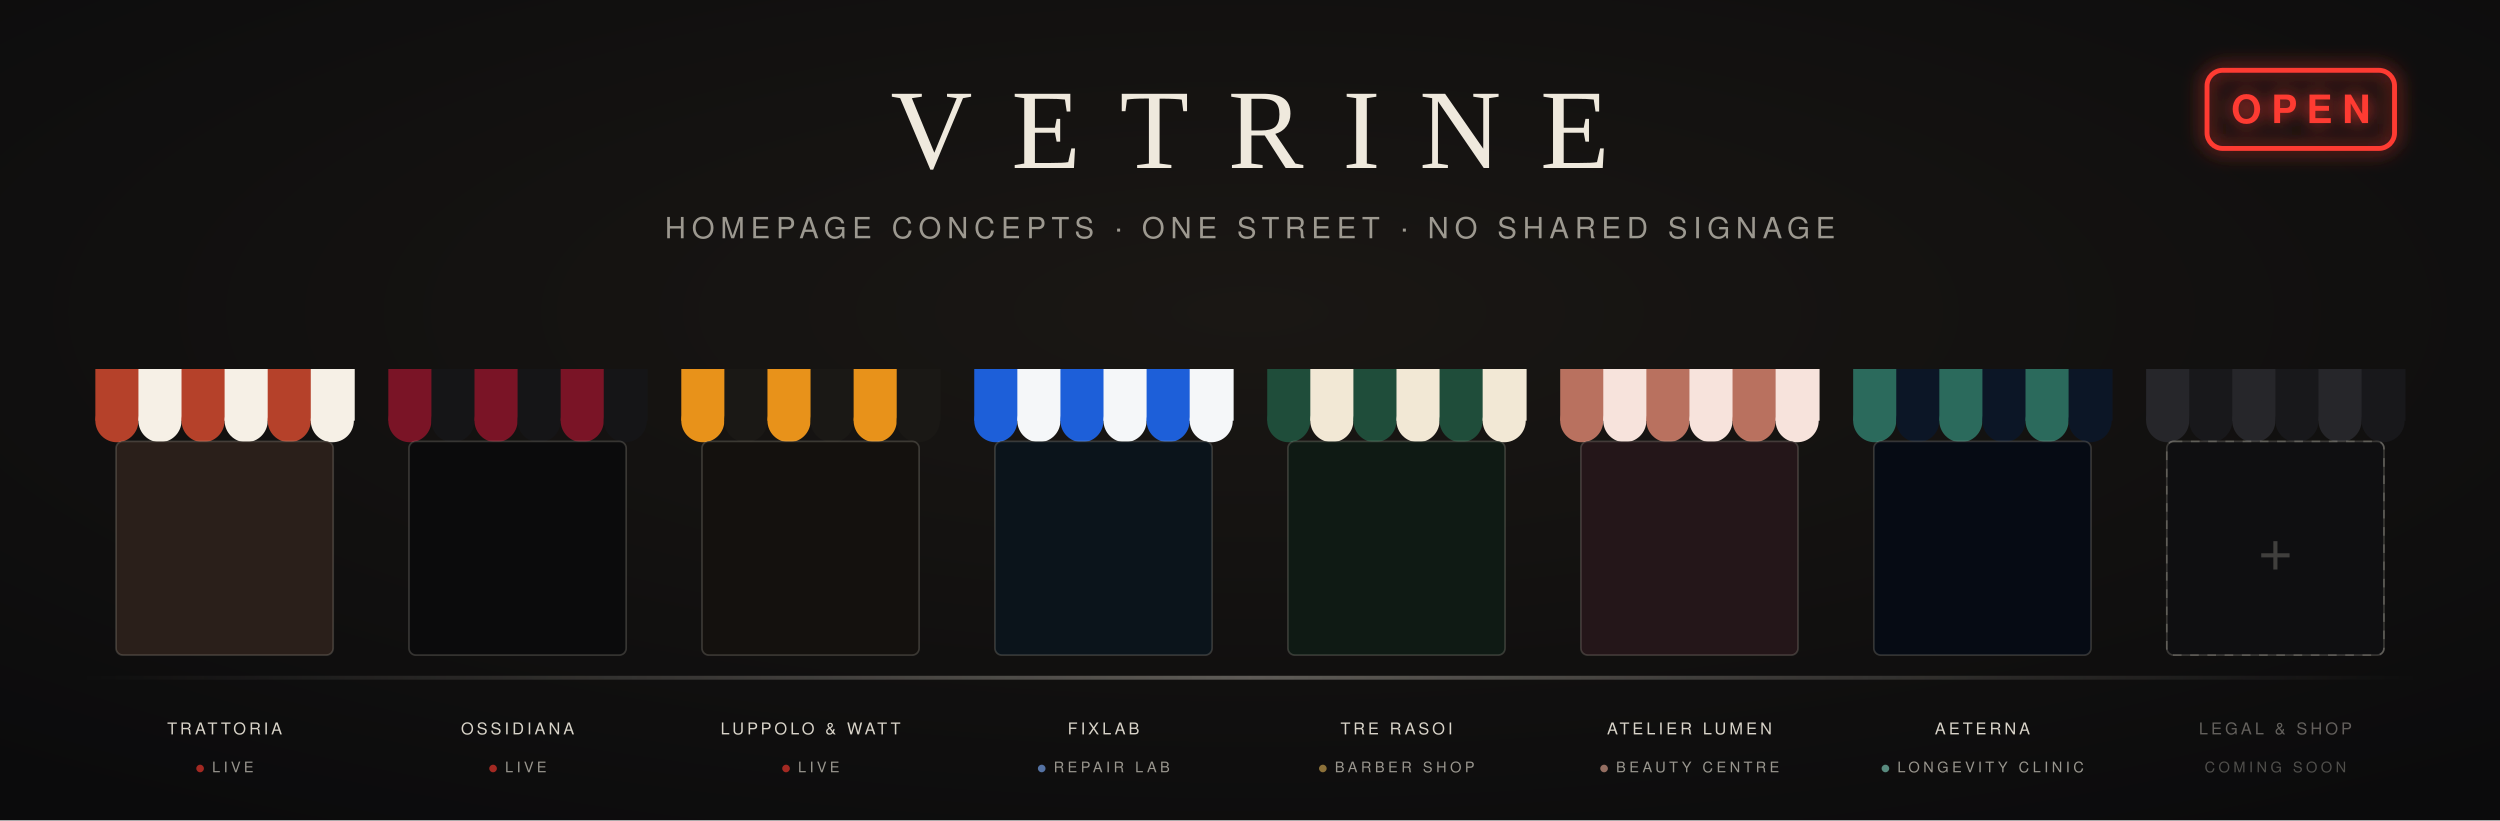
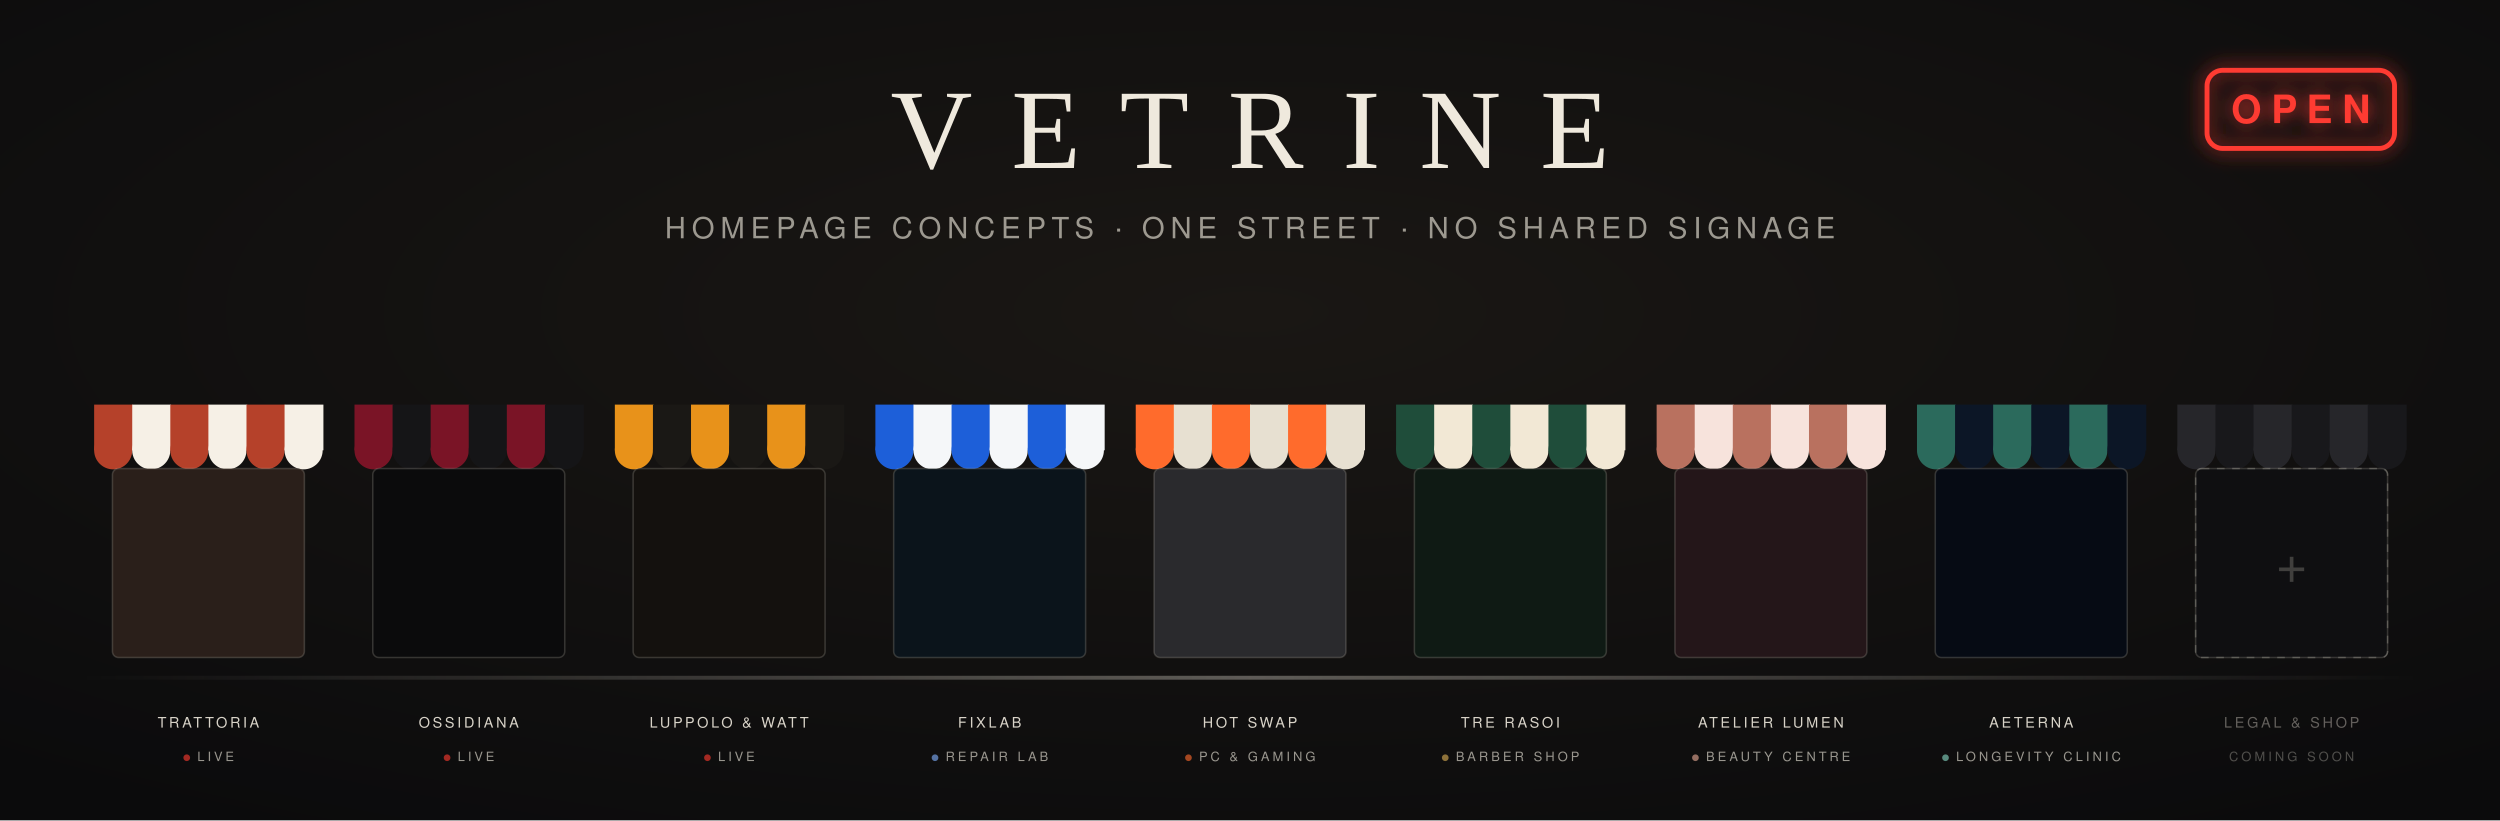
- <svg xmlns="http://www.w3.org/2000/svg" viewBox="0 0 1280 420" width="1280" height="420" role="img" aria-label="A street of shop fronts: Trattoria, Ossidiana, Luppolo &amp; Watt, Bottega Tre Rasoi, Atelier Lumen, Aeterna and FIXLAB are lit and open, one more window is dark and coming soon.">
+ <svg xmlns="http://www.w3.org/2000/svg" viewBox="0 0 1280 420" width="1280" height="420" role="img" aria-label="A street of shop fronts: Trattoria, Ossidiana, Luppolo &amp; Watt, Bottega Tre Rasoi, Atelier Lumen, Aeterna, FIXLAB and Hot Swap are lit and open, one more window is dark and coming soon.">
  <style>
  .serif{font-family:Georgia,'Times New Roman',serif}
  .sans{font-family:'Helvetica Neue',Helvetica,Arial,sans-serif}
  @keyframes on{from{opacity:0}to{opacity:1}}
  @keyframes pulse{0%,100%{opacity:.82}50%{opacity:1}}
  @keyframes sweep{from{transform:translateX(-46px)}to{transform:translateX(46px)}}
  @keyframes flick{0%,90%,100%{opacity:1}92%{opacity:.25}94%{opacity:1}96%{opacity:.4}97%{opacity:1}}
  @keyframes rise{from{opacity:0;transform:translateY(8px)}to{opacity:1;transform:none}}
  .lit{opacity:0;animation:on 1.4s ease-out forwards, pulse 5s 2s ease-in-out infinite}
  .beam{animation:sweep 6.5s ease-in-out infinite alternate}
  .neon{animation:flick 7s infinite}
  .title{animation:rise 1.2s .1s both}
  .sub{animation:rise 1.2s .5s both}
  @media (prefers-reduced-motion: reduce){*{animation:none!important}.lit{opacity:1}}
</style>
  <defs>
    <radialGradient id="vig" cx="50%" cy="38%" r="75%">
      <stop offset="0" stop-color="#1a1714" />
      <stop offset="1" stop-color="#0b0b0c" />
    </radialGradient>
    <linearGradient id="ground" x1="0" x2="1">
      <stop offset="0" stop-color="#efe9dd" stop-opacity="0" />
      <stop offset=".5" stop-color="#efe9dd" stop-opacity=".35" />
      <stop offset="1" stop-color="#efe9dd" stop-opacity="0" />
    </linearGradient>
    <linearGradient id="warm" x1="0" y1="0" x2="0" y2="1">
      <stop offset="0" stop-color="#f7dcae" />
      <stop offset="1" stop-color="#e2a05f" />
    </linearGradient>
    <radialGradient id="beam" cx="50%" cy="50%" r="50%">
      <stop offset="0" stop-color="#efe9dd" stop-opacity=".9" />
      <stop offset=".45" stop-color="#d2566b" stop-opacity=".35" />
      <stop offset="1" stop-color="#7a1426" stop-opacity="0" />
    </radialGradient>
    <filter id="neon" x="-40%" y="-80%" width="180%" height="260%">
      <feGaussianBlur stdDeviation="5" result="b" />
      <feMerge>
        <feMergeNode in="b" />
        <feMergeNode in="SourceGraphic" />
      </feMerge>
    </filter>
    <filter id="soft" x="-30%" y="-30%" width="160%" height="160%">
      <feGaussianBlur stdDeviation="14" />
    </filter>
    <linearGradient id="rose" x1="0" y1="0" x2="0" y2="1">
      <stop offset="0" stop-color="#fbe9df" />
      <stop offset="1" stop-color="#f0c4b0" />
    </linearGradient>
    <clipPath id="clipO">
      <rect x="0" y="0" width="0" height="0" rx="4" />
    </clipPath>
    <radialGradient id="abisso" cx=".5" cy=".45" r=".75">
      <stop offset="0" stop-color="#14304a" />
      <stop offset="1" stop-color="#060b14" />
    </radialGradient>
  </defs>
  <rect width="1280" height="420" fill="url(#vig)" />
  <text class="serif title" x="640.0" y="86" text-anchor="middle" fill="#efe9dd" font-size="58" letter-spacing="20">VETRINE</text>
  <text class="sans sub" x="640.0" y="122" text-anchor="middle" fill="#efe9dd" fill-opacity=".62" font-size="15" letter-spacing="3">HOMEPAGE CONCEPTS · ONE STREET · NO SHARED SIGNAGE</text>
  <g class="neon" filter="url(#neon)">
    <rect x="1130" y="36" width="96" height="40" rx="8" fill="none" stroke="#fe3b30" stroke-width="2.5" />
    <text class="sans" x="1178" y="63" text-anchor="middle" fill="#fe3b30" font-size="20" letter-spacing="5" font-weight="700">OPEN</text>
  </g>
-   <g transform="translate(115 346) scale(0.8824) translate(-130 -346)">
+   <g transform="translate(106.7 346) scale(0.78) translate(-130 -346)">
    <rect x="55.0" y="168" width="25.5" height="30" fill="#b5412a" />
    <circle cx="67.5" cy="198" r="12.5" fill="#b5412a" />
    <rect x="80.0" y="168" width="25.5" height="30" fill="#f6f0e6" />
    <circle cx="92.5" cy="198" r="12.5" fill="#f6f0e6" />
    <rect x="105.0" y="168" width="25.5" height="30" fill="#b5412a" />
    <circle cx="117.5" cy="198" r="12.5" fill="#b5412a" />
    <rect x="130.0" y="168" width="25.5" height="30" fill="#f6f0e6" />
    <circle cx="142.5" cy="198" r="12.5" fill="#f6f0e6" />
    <rect x="155.0" y="168" width="25.5" height="30" fill="#b5412a" />
    <circle cx="167.5" cy="198" r="12.5" fill="#b5412a" />
    <rect x="180.0" y="168" width="25.5" height="30" fill="#f6f0e6" />
    <circle cx="192.5" cy="198" r="12.5" fill="#f6f0e6" />
    <rect x="67" y="210" width="126" height="124" rx="4" fill="#2a1f1a" />
    <g class="lit" style="animation-delay:0.5s,1.9s">
      <rect x="67" y="210" width="126" height="124" rx="4" fill="url(#warm)" />
      <line x1="130" y1="210" x2="130" y2="240" stroke="#5c4d43" stroke-width="2" />
      <path d="M113 258 Q130 232 147 258 Z" fill="#b5412a" />
      <ellipse cx="130" cy="260" rx="26" ry="4" fill="#fff6dc" opacity=".8" />
      <rect x="95" y="294" width="70" height="6" rx="2" fill="#5c3a22" />
      <rect x="103" y="300" width="5" height="26" fill="#5c3a22" />
      <rect x="152" y="300" width="5" height="26" fill="#5c3a22" />
      <circle cx="130" cy="288" r="8" fill="#fff" opacity=".9" />
    </g>
    <rect x="67" y="210" width="126" height="124" rx="4" fill="none" stroke="#efe9dd" stroke-opacity=".18" />
    <text class="sans" x="130" y="380" text-anchor="middle" fill="#efe9dd" fill-opacity=".9" font-size="9.5" letter-spacing="1.8">TRATTORIA</text>
    <text class="sans" x="130" y="402" text-anchor="middle" fill="#efe9dd" fill-opacity=".62" font-size="8.5" letter-spacing="2">
      <tspan fill="#fe3b30">●</tspan> LIVE</text>
  </g>
-   <g transform="translate(265 346) scale(0.8824) translate(-300 -346)">
+   <g transform="translate(240.0 346) scale(0.78) translate(-300 -346)">
    <rect x="225.0" y="168" width="25.5" height="30" fill="#7a1426" />
    <circle cx="237.5" cy="198" r="12.5" fill="#7a1426" />
    <rect x="250.0" y="168" width="25.5" height="30" fill="#151517" />
    <circle cx="262.5" cy="198" r="12.5" fill="#151517" />
    <rect x="275.0" y="168" width="25.5" height="30" fill="#7a1426" />
    <circle cx="287.5" cy="198" r="12.5" fill="#7a1426" />
    <rect x="300.0" y="168" width="25.5" height="30" fill="#151517" />
    <circle cx="312.5" cy="198" r="12.5" fill="#151517" />
    <rect x="325.0" y="168" width="25.5" height="30" fill="#7a1426" />
    <circle cx="337.5" cy="198" r="12.5" fill="#7a1426" />
    <rect x="350.0" y="168" width="25.5" height="30" fill="#151517" />
    <circle cx="362.5" cy="198" r="12.5" fill="#151517" />
    <rect x="237" y="210" width="126" height="124" rx="4" fill="#0b0b0c" />
    <g class="lit" style="animation-delay:1.0s,2.4s">
      <clipPath id="co">
        <rect x="237" y="210" width="126" height="124" rx="4" />
      </clipPath>
      <g clip-path="url(#co)">
        <rect x="237" y="210" width="126" height="124" fill="#0b0b0c" />
        <ellipse cx="300" cy="296" rx="44" ry="13" fill="#2a2a2d" />
        <g class="beam">
          <ellipse cx="300" cy="284" rx="62" ry="62" fill="url(#beam)" />
        </g>
        <ellipse cx="300" cy="290" rx="36" ry="10" fill="#efe9dd" opacity=".9" />
        <ellipse cx="300" cy="288" rx="12" ry="4" fill="#7a1426" />
      </g>
    </g>
    <rect x="237" y="210" width="126" height="124" rx="4" fill="none" stroke="#efe9dd" stroke-opacity=".18" />
    <text class="sans" x="300" y="380" text-anchor="middle" fill="#efe9dd" fill-opacity=".9" font-size="9.5" letter-spacing="1.8">OSSIDIANA</text>
    <text class="sans" x="300" y="402" text-anchor="middle" fill="#efe9dd" fill-opacity=".62" font-size="8.5" letter-spacing="2">
      <tspan fill="#fe3b30">●</tspan> LIVE</text>
  </g>
-   <g transform="translate(415 346) scale(0.8824) translate(-470 -346)">
+   <g transform="translate(373.3 346) scale(0.78) translate(-470 -346)">
    <rect x="395.0" y="168" width="25.5" height="30" fill="#e8921a" />
    <circle cx="407.5" cy="198" r="12.5" fill="#e8921a" />
    <rect x="420.0" y="168" width="25.5" height="30" fill="#1a1815" />
    <circle cx="432.5" cy="198" r="12.5" fill="#1a1815" />
    <rect x="445.0" y="168" width="25.5" height="30" fill="#e8921a" />
    <circle cx="457.5" cy="198" r="12.5" fill="#e8921a" />
    <rect x="470.0" y="168" width="25.5" height="30" fill="#1a1815" />
    <circle cx="482.5" cy="198" r="12.5" fill="#1a1815" />
    <rect x="495.0" y="168" width="25.5" height="30" fill="#e8921a" />
    <circle cx="507.5" cy="198" r="12.5" fill="#e8921a" />
    <rect x="520.0" y="168" width="25.5" height="30" fill="#1a1815" />
    <circle cx="532.5" cy="198" r="12.5" fill="#1a1815" />
    <rect x="407" y="210" width="126" height="124" rx="4" fill="#14110e" />
    <g class="lit" style="animation-delay:1.5s,2.9s">
      <rect x="407" y="210" width="126" height="124" rx="4" fill="#e8921a" />
      <path d="M443 252 h54 l-5 64 a5 5 0 0 1 -5 5 h-34 a5 5 0 0 1 -5 -5 z" fill="#f3b13d" stroke="#1a1815" stroke-width="4" stroke-linejoin="round" />
      <path d="M440 252 c0 -9 7 -13 13 -10 c3 -7 15 -7 18 0 c8 -4 15 1 16 10 z" fill="#f4e9d2" stroke="#1a1815" stroke-width="4" stroke-linejoin="round" />
      <path d="M474 266 l-12 20 h9 l-4 19 14 -25 h-9 z" fill="#1a1815" />
    </g>
    <rect x="407" y="210" width="126" height="124" rx="4" fill="none" stroke="#efe9dd" stroke-opacity=".18" />
    <text class="sans" x="470" y="380" text-anchor="middle" fill="#efe9dd" fill-opacity=".9" font-size="9.5" letter-spacing="1.8">LUPPOLO &amp; WATT</text>
    <text class="sans" x="470" y="402" text-anchor="middle" fill="#efe9dd" fill-opacity=".62" font-size="8.5" letter-spacing="2">
      <tspan fill="#fe3b30">●</tspan> LIVE</text>
  </g>
-   <g transform="translate(565 346) scale(0.8824) translate(-640 -346)">
+   <g transform="translate(506.7 346) scale(0.78) translate(-640 -346)">
    <rect x="565.0" y="168" width="25.5" height="30" fill="#1d5fd9" />
    <circle cx="577.5" cy="198" r="12.5" fill="#1d5fd9" />
    <rect x="590.0" y="168" width="25.5" height="30" fill="#f5f7f9" />
    <circle cx="602.5" cy="198" r="12.5" fill="#f5f7f9" />
    <rect x="615.0" y="168" width="25.5" height="30" fill="#1d5fd9" />
    <circle cx="627.5" cy="198" r="12.5" fill="#1d5fd9" />
    <rect x="640.0" y="168" width="25.5" height="30" fill="#f5f7f9" />
    <circle cx="652.5" cy="198" r="12.5" fill="#f5f7f9" />
    <rect x="665.0" y="168" width="25.5" height="30" fill="#1d5fd9" />
    <circle cx="677.5" cy="198" r="12.5" fill="#1d5fd9" />
    <rect x="690.0" y="168" width="25.5" height="30" fill="#f5f7f9" />
    <circle cx="702.5" cy="198" r="12.5" fill="#f5f7f9" />
    <rect x="577" y="210" width="126" height="124" rx="4" fill="#0b141b" />
    <g class="lit" style="animation-delay:3.5s,4.9s">
      <rect x="577" y="210" width="126" height="124" rx="4" fill="#f5f7f9" />
      <g transform="translate(601 232) scale(.3)">
        <rect width="256" height="256" rx="48" fill="#17232d" />
        <rect x="56" y="48" width="31" height="160" rx="5" fill="#f5f7f9" />
        <rect x="56" y="48" width="116" height="31" rx="5" fill="#f5f7f9" />
        <rect x="56" y="113" width="88" height="31" rx="5" fill="#f5f7f9" />
        <path d="M172 64H207V99M144 129H207V164" fill="none" stroke="#2878ff" stroke-width="13" />
        <circle cx="207" cy="99" r="8" fill="#48b883" />
        <circle cx="207" cy="164" r="8" fill="#48b883" />
        <circle cx="87" cy="208" r="8" fill="#2878ff" />
      </g>
      <rect x="600" y="318" width="80" height="4" rx="2" fill="#2878ff" />
    </g>
    <rect x="577" y="210" width="126" height="124" rx="4" fill="none" stroke="#efe9dd" stroke-opacity=".18" />
    <text class="sans" x="640" y="380" text-anchor="middle" fill="#efe9dd" fill-opacity=".9" font-size="9.5" letter-spacing="1.8">FIXLAB</text>
    <text class="sans" x="640" y="402" text-anchor="middle" fill="#efe9dd" fill-opacity=".62" font-size="8.5" letter-spacing="2">
      <tspan fill="#7fb0ff">●</tspan> REPAIR LAB</text>
  </g>
-   <g transform="translate(715 346) scale(0.8824) translate(-810 -346)">
+   <g transform="translate(640.0 346) scale(0.78) translate(-1150 -346)">
+     <rect x="1075.0" y="168" width="25.5" height="30" fill="#ff6b2c" />
+     <circle cx="1087.5" cy="198" r="12.5" fill="#ff6b2c" />
+     <rect x="1100.0" y="168" width="25.5" height="30" fill="#e7e0d1" />
+     <circle cx="1112.5" cy="198" r="12.5" fill="#e7e0d1" />
+     <rect x="1125.0" y="168" width="25.5" height="30" fill="#ff6b2c" />
+     <circle cx="1137.5" cy="198" r="12.5" fill="#ff6b2c" />
+     <rect x="1150.0" y="168" width="25.5" height="30" fill="#e7e0d1" />
+     <circle cx="1162.5" cy="198" r="12.5" fill="#e7e0d1" />
+     <rect x="1175.0" y="168" width="25.5" height="30" fill="#ff6b2c" />
+     <circle cx="1187.5" cy="198" r="12.5" fill="#ff6b2c" />
+     <rect x="1200.0" y="168" width="25.5" height="30" fill="#e7e0d1" />
+     <circle cx="1212.5" cy="198" r="12.5" fill="#e7e0d1" />
+     <rect x="1087" y="210" width="126" height="124" rx="4" fill="#2a2a2d" />
+     <g class="lit" style="animation-delay:0.9s,2.3s">
+       <rect x="1087" y="210" width="126" height="124" rx="4" fill="#d8d0bf" />
+       <rect x="1098" y="236" width="15" height="16" rx="3" fill="#f4f0e6" stroke="#2a2a2d" stroke-width="1.5" />
+       <rect x="1116" y="236" width="15" height="16" rx="3" fill="#f4f0e6" stroke="#2a2a2d" stroke-width="1.5" />
+       <rect x="1134" y="236" width="15" height="16" rx="3" fill="#f4f0e6" stroke="#2a2a2d" stroke-width="1.5" />
+       <rect x="1152" y="236" width="15" height="16" rx="3" fill="#f4f0e6" stroke="#2a2a2d" stroke-width="1.5" />
+       <rect x="1170" y="236" width="15" height="16" rx="3" fill="#f4f0e6" stroke="#2a2a2d" stroke-width="1.5" />
+       <rect x="1188" y="236" width="15" height="16" rx="3" fill="#ff6b2c" stroke="#2a2a2d" stroke-width="1.5" />
+       <rect x="1098" y="258" width="15" height="16" rx="3" fill="#f4f0e6" stroke="#2a2a2d" stroke-width="1.5" />
+       <rect x="1116" y="258" width="15" height="16" rx="3" fill="#f4f0e6" stroke="#2a2a2d" stroke-width="1.5" />
+       <rect x="1134" y="258" width="15" height="16" rx="3" fill="#f4f0e6" stroke="#2a2a2d" stroke-width="1.5" />
+       <rect x="1152" y="258" width="15" height="16" rx="3" fill="#2fb5a8" stroke="#2a2a2d" stroke-width="1.5" />
+       <rect x="1170" y="258" width="15" height="16" rx="3" fill="#f4f0e6" stroke="#2a2a2d" stroke-width="1.5" />
+       <rect x="1188" y="258" width="15" height="16" rx="3" fill="#f4f0e6" stroke="#2a2a2d" stroke-width="1.5" />
+       <rect x="1098" y="280" width="15" height="16" rx="3" fill="#ff6b2c" stroke="#2a2a2d" stroke-width="1.5" />
+       <rect x="1116" y="280" width="15" height="16" rx="3" fill="#f4f0e6" stroke="#2a2a2d" stroke-width="1.5" />
+       <rect x="1134" y="280" width="15" height="16" rx="3" fill="#f4f0e6" stroke="#2a2a2d" stroke-width="1.5" />
+       <rect x="1152" y="280" width="15" height="16" rx="3" fill="#f4f0e6" stroke="#2a2a2d" stroke-width="1.5" />
+       <rect x="1170" y="280" width="15" height="16" rx="3" fill="#f4f0e6" stroke="#2a2a2d" stroke-width="1.5" />
+       <rect x="1188" y="280" width="15" height="16" rx="3" fill="#f4f0e6" stroke="#2a2a2d" stroke-width="1.5" />
+       <rect x="1098" y="302" width="104" height="16" rx="3" fill="#ff6b2c" stroke="#2a2a2d" stroke-width="1.5" />
+     </g>
+     <rect x="1087" y="210" width="126" height="124" rx="4" fill="none" stroke="#efe9dd" stroke-opacity=".18" />
+     <text class="sans" x="1150" y="380" text-anchor="middle" fill="#efe9dd" fill-opacity=".9" font-size="9.5" letter-spacing="1.8">HOT SWAP</text>
+     <text class="sans" x="1150" y="402" text-anchor="middle" fill="#efe9dd" fill-opacity=".62" font-size="8.5" letter-spacing="2">
+       <tspan fill="#ff6b2c">●</tspan> PC &amp; GAMING</text>
+   </g>
+   <g transform="translate(773.3 346) scale(0.78) translate(-810 -346)">
    <rect x="735.0" y="168" width="25.5" height="30" fill="#1f4d3a" />
    <circle cx="747.5" cy="198" r="12.5" fill="#1f4d3a" />
    <rect x="760.0" y="168" width="25.5" height="30" fill="#f2e8d5" />
    <circle cx="772.5" cy="198" r="12.5" fill="#f2e8d5" />
    <rect x="785.0" y="168" width="25.5" height="30" fill="#1f4d3a" />
    <circle cx="797.5" cy="198" r="12.5" fill="#1f4d3a" />
    <rect x="810.0" y="168" width="25.5" height="30" fill="#f2e8d5" />
    <circle cx="822.5" cy="198" r="12.5" fill="#f2e8d5" />
    <rect x="835.0" y="168" width="25.5" height="30" fill="#1f4d3a" />
    <circle cx="847.5" cy="198" r="12.5" fill="#1f4d3a" />
    <rect x="860.0" y="168" width="25.5" height="30" fill="#f2e8d5" />
    <circle cx="872.5" cy="198" r="12.5" fill="#f2e8d5" />
    <rect x="747" y="210" width="126" height="124" rx="4" fill="#0f1a14" />
    <g class="lit" style="animation-delay:2.0s,3.4s">
      <rect x="747" y="210" width="126" height="124" rx="4" fill="#f2e8d5" />
      <rect x="795" y="236" width="30" height="76" rx="14" fill="#1f4d3a" stroke="#143426" stroke-width="3" />
      <path d="M795 252 l30 -12 M795 268 l30 -12 M795 284 l30 -12 M795 300 l30 -12" stroke="#b8892f" stroke-width="7" />
      <rect x="791" y="230" width="38" height="12" rx="5" fill="#b8892f" />
      <rect x="791" y="306" width="38" height="12" rx="5" fill="#b8892f" />
    </g>
    <rect x="747" y="210" width="126" height="124" rx="4" fill="none" stroke="#efe9dd" stroke-opacity=".18" />
    <text class="sans" x="810" y="380" text-anchor="middle" fill="#efe9dd" fill-opacity=".9" font-size="9.5" letter-spacing="1.8">TRE RASOI</text>
    <text class="sans" x="810" y="402" text-anchor="middle" fill="#efe9dd" fill-opacity=".62" font-size="8.5" letter-spacing="2">
      <tspan fill="#d9ae55">●</tspan> BARBER SHOP</text>
  </g>
-   <g transform="translate(865 346) scale(0.8824) translate(-980 -346)">
+   <g transform="translate(906.7 346) scale(0.78) translate(-980 -346)">
    <rect x="905.0" y="168" width="25.5" height="30" fill="#b9715f" />
    <circle cx="917.5" cy="198" r="12.5" fill="#b9715f" />
    <rect x="930.0" y="168" width="25.5" height="30" fill="#f7e3dc" />
    <circle cx="942.5" cy="198" r="12.5" fill="#f7e3dc" />
    <rect x="955.0" y="168" width="25.5" height="30" fill="#b9715f" />
    <circle cx="967.5" cy="198" r="12.5" fill="#b9715f" />
    <rect x="980.0" y="168" width="25.5" height="30" fill="#f7e3dc" />
    <circle cx="992.5" cy="198" r="12.5" fill="#f7e3dc" />
    <rect x="1005.0" y="168" width="25.5" height="30" fill="#b9715f" />
    <circle cx="1017.5" cy="198" r="12.5" fill="#b9715f" />
    <rect x="1030.0" y="168" width="25.5" height="30" fill="#f7e3dc" />
    <circle cx="1042.5" cy="198" r="12.5" fill="#f7e3dc" />
    <rect x="917" y="210" width="126" height="124" rx="4" fill="#241619" />
    <g class="lit" style="animation-delay:3.0s,4.4s">
      <rect x="917" y="210" width="126" height="124" rx="4" fill="url(#rose)" />
      <g fill="none" stroke-linecap="round">
        <path d="M946 300 A34 34 0 0 1 1014 300" stroke="#b9715f" stroke-width="2.4" />
        <path d="M952 300 A28 28 0 0 1 1008 300" stroke="#b9715f" stroke-width="2.4" />
        <path d="M958 300 A22 22 0 0 1 1002 300" stroke="#b9715f" stroke-width="2.4" />
        <path d="M936 308 Q980 292 1024 308" stroke="#241619" stroke-width="3" />
      </g>
      <circle cx="980" cy="256" r="3.2" fill="#b9715f" />
      <rect x="960" y="318" width="40" height="3" rx="1.5" fill="#b9715f" opacity=".45" />
    </g>
    <rect x="917" y="210" width="126" height="124" rx="4" fill="none" stroke="#efe9dd" stroke-opacity=".18" />
    <text class="sans" x="980" y="380" text-anchor="middle" fill="#efe9dd" fill-opacity=".9" font-size="9.5" letter-spacing="1.8">ATELIER LUMEN</text>
    <text class="sans" x="980" y="402" text-anchor="middle" fill="#efe9dd" fill-opacity=".62" font-size="8.5" letter-spacing="2">
      <tspan fill="#e7a994">●</tspan> BEAUTY CENTRE</text>
  </g>
-   <g transform="translate(1015 346) scale(0.8824) translate(-1150 -346)">
+   <g transform="translate(1040.0 346) scale(0.78) translate(-1150 -346)">
    <rect x="1075.0" y="168" width="25.5" height="30" fill="#2b6a5c" />
    <circle cx="1087.5" cy="198" r="12.5" fill="#2b6a5c" />
    <rect x="1100.0" y="168" width="25.5" height="30" fill="#0c1626" />
    <circle cx="1112.5" cy="198" r="12.5" fill="#0c1626" />
    <rect x="1125.0" y="168" width="25.5" height="30" fill="#2b6a5c" />
    <circle cx="1137.5" cy="198" r="12.5" fill="#2b6a5c" />
    <rect x="1150.0" y="168" width="25.5" height="30" fill="#0c1626" />
    <circle cx="1162.5" cy="198" r="12.5" fill="#0c1626" />
    <rect x="1175.0" y="168" width="25.5" height="30" fill="#2b6a5c" />
    <circle cx="1187.5" cy="198" r="12.5" fill="#2b6a5c" />
    <rect x="1200.0" y="168" width="25.5" height="30" fill="#0c1626" />
    <circle cx="1212.5" cy="198" r="12.5" fill="#0c1626" />
    <rect x="1087" y="210" width="126" height="124" rx="4" fill="#060b14" />
    <g class="lit" style="animation-delay:2.5s,3.9s">
      <rect x="1087" y="210" width="126" height="124" rx="4" fill="url(#abisso)" />
      <line x1="1156.5" y1="224.5" x2="1143.5" y2="224.5" stroke="#4e9f8e" stroke-opacity="0.64" stroke-width="1.2" />
      <line x1="1172.0" y1="232.0" x2="1128.0" y2="232.0" stroke="#4e9f8e" stroke-opacity="0.46" stroke-width="1.2" />
      <line x1="1175.5" y1="239.5" x2="1124.5" y2="239.5" stroke="#4e9f8e" stroke-opacity="0.32" stroke-width="1.2" />
      <line x1="1165.3" y1="247.0" x2="1134.7" y2="247.0" stroke="#4e9f8e" stroke-opacity="0.57" stroke-width="1.2" />
      <line x1="1146.7" y1="254.5" x2="1153.3" y2="254.5" stroke="#4e9f8e" stroke-opacity="0.65" stroke-width="1.2" />
      <line x1="1130.0" y1="262.0" x2="1170.0" y2="262.0" stroke="#4e9f8e" stroke-opacity="0.50" stroke-width="1.2" />
      <line x1="1124.1" y1="269.5" x2="1175.9" y2="269.5" stroke="#4e9f8e" stroke-opacity="0.28" stroke-width="1.2" />
      <line x1="1132.2" y1="277.0" x2="1167.8" y2="277.0" stroke="#4e9f8e" stroke-opacity="0.54" stroke-width="1.2" />
      <line x1="1150.0" y1="284.5" x2="1150.0" y2="284.5" stroke="#4e9f8e" stroke-opacity="0.65" stroke-width="1.2" />
      <line x1="1167.8" y1="292.0" x2="1132.2" y2="292.0" stroke="#4e9f8e" stroke-opacity="0.54" stroke-width="1.2" />
      <line x1="1175.9" y1="299.5" x2="1124.1" y2="299.5" stroke="#4e9f8e" stroke-opacity="0.28" stroke-width="1.2" />
      <line x1="1170.0" y1="307.0" x2="1130.0" y2="307.0" stroke="#4e9f8e" stroke-opacity="0.50" stroke-width="1.2" />
      <line x1="1153.3" y1="314.5" x2="1146.7" y2="314.5" stroke="#4e9f8e" stroke-opacity="0.65" stroke-width="1.2" />
      <line x1="1134.7" y1="322.0" x2="1165.3" y2="322.0" stroke="#4e9f8e" stroke-opacity="0.57" stroke-width="1.2" />
      <path d="M1150.0 222.0L1156.5 224.5L1162.5 227.0L1167.8 229.5L1172.0 232.0L1174.7 234.5L1175.9 237.0L1175.5 239.5L1173.5 242.0L1170.0 244.5L1165.3 247.0L1159.6 249.5L1153.3 252.0L1146.7 254.5L1140.4 257.0L1134.7 259.5L1130.0 262.0L1126.5 264.5L1124.5 267.0L1124.1 269.5L1125.3 272.0L1128.0 274.5L1132.2 277.0L1137.5 279.5L1143.5 282.0L1150.0 284.5L1156.5 287.0L1162.5 289.5L1167.8 292.0L1172.0 294.5L1174.7 297.0L1175.9 299.5L1175.5 302.0L1173.5 304.5L1170.0 307.0L1165.3 309.5L1159.6 312.0L1153.3 314.5L1146.7 317.0L1140.4 319.5L1134.7 322.0" fill="none" stroke="#86d6c3" stroke-width="2.4" stroke-linecap="round" />
      <path d="M1150.0 222.0L1143.5 224.5L1137.5 227.0L1132.2 229.5L1128.0 232.0L1125.3 234.5L1124.1 237.0L1124.5 239.5L1126.5 242.0L1130.0 244.5L1134.7 247.0L1140.4 249.5L1146.7 252.0L1153.3 254.5L1159.6 257.0L1165.3 259.5L1170.0 262.0L1173.5 264.5L1175.5 267.0L1175.9 269.5L1174.7 272.0L1172.0 274.5L1167.8 277.0L1162.5 279.5L1156.5 282.0L1150.0 284.5L1143.5 287.0L1137.5 289.5L1132.2 292.0L1128.0 294.5L1125.3 297.0L1124.1 299.5L1124.5 302.0L1126.5 304.5L1130.0 307.0L1134.7 309.5L1140.4 312.0L1146.7 314.5L1153.3 317.0L1159.6 319.5L1165.3 322.0" fill="none" stroke="#4e9f8e" stroke-width="2" stroke-opacity=".8" stroke-linecap="round" />
      <circle cx="1150" cy="222" r="3.4" fill="#d4af37" />
      <circle cx="1150" cy="322" r="3.4" fill="#d4af37" />
    </g>
    <rect x="1087" y="210" width="126" height="124" rx="4" fill="none" stroke="#efe9dd" stroke-opacity=".18" />
    <text class="sans" x="1150" y="380" text-anchor="middle" fill="#efe9dd" fill-opacity=".9" font-size="9.5" letter-spacing="1.8">AETERNA</text>
    <text class="sans" x="1150" y="402" text-anchor="middle" fill="#efe9dd" fill-opacity=".62" font-size="8.5" letter-spacing="2">
      <tspan fill="#86d6c3">●</tspan> LONGEVITY CLINIC</text>
  </g>
-   <g transform="translate(1165 346) scale(0.8824) translate(-1150 -346)">
+   <g transform="translate(1173.3 346) scale(0.78) translate(-1150 -346)">
    <rect x="1075.0" y="168" width="25.5" height="30" fill="#26262a" />
    <circle cx="1087.5" cy="198" r="12.5" fill="#26262a" />
    <rect x="1100.0" y="168" width="25.5" height="30" fill="#18181b" />
    <circle cx="1112.5" cy="198" r="12.5" fill="#18181b" />
    <rect x="1125.0" y="168" width="25.5" height="30" fill="#26262a" />
    <circle cx="1137.5" cy="198" r="12.5" fill="#26262a" />
    <rect x="1150.0" y="168" width="25.5" height="30" fill="#18181b" />
    <circle cx="1162.5" cy="198" r="12.5" fill="#18181b" />
    <rect x="1175.0" y="168" width="25.5" height="30" fill="#26262a" />
    <circle cx="1187.5" cy="198" r="12.5" fill="#26262a" />
    <rect x="1200.0" y="168" width="25.5" height="30" fill="#18181b" />
    <circle cx="1212.5" cy="198" r="12.5" fill="#18181b" />
    <rect x="1087" y="210" width="126" height="124" rx="4" fill="#0f0f11" stroke="#efe9dd" stroke-opacity=".22" stroke-dasharray="5 5" />
    <text class="sans" x="1150" y="284.0" text-anchor="middle" fill="#efe9dd" fill-opacity=".22" font-size="34" font-weight="200">+</text>
    <rect x="1087" y="210" width="126" height="124" rx="4" fill="none" stroke="#efe9dd" stroke-opacity=".18" />
    <text class="sans" x="1150" y="380" text-anchor="middle" fill="#efe9dd" fill-opacity=".38" font-size="9.5" letter-spacing="1.8">LEGAL &amp; SHOP</text>
    <text class="sans" x="1150" y="402" text-anchor="middle" fill="#efe9dd" fill-opacity=".3" font-size="8.5" letter-spacing="2">COMING SOON</text>
  </g>
  <rect x="40" y="346" width="1200" height="2" fill="url(#ground)" />
  <rect x="0" y="348" width="1280" height="72" fill="#0b0b0c" fill-opacity=".0" />
</svg>
